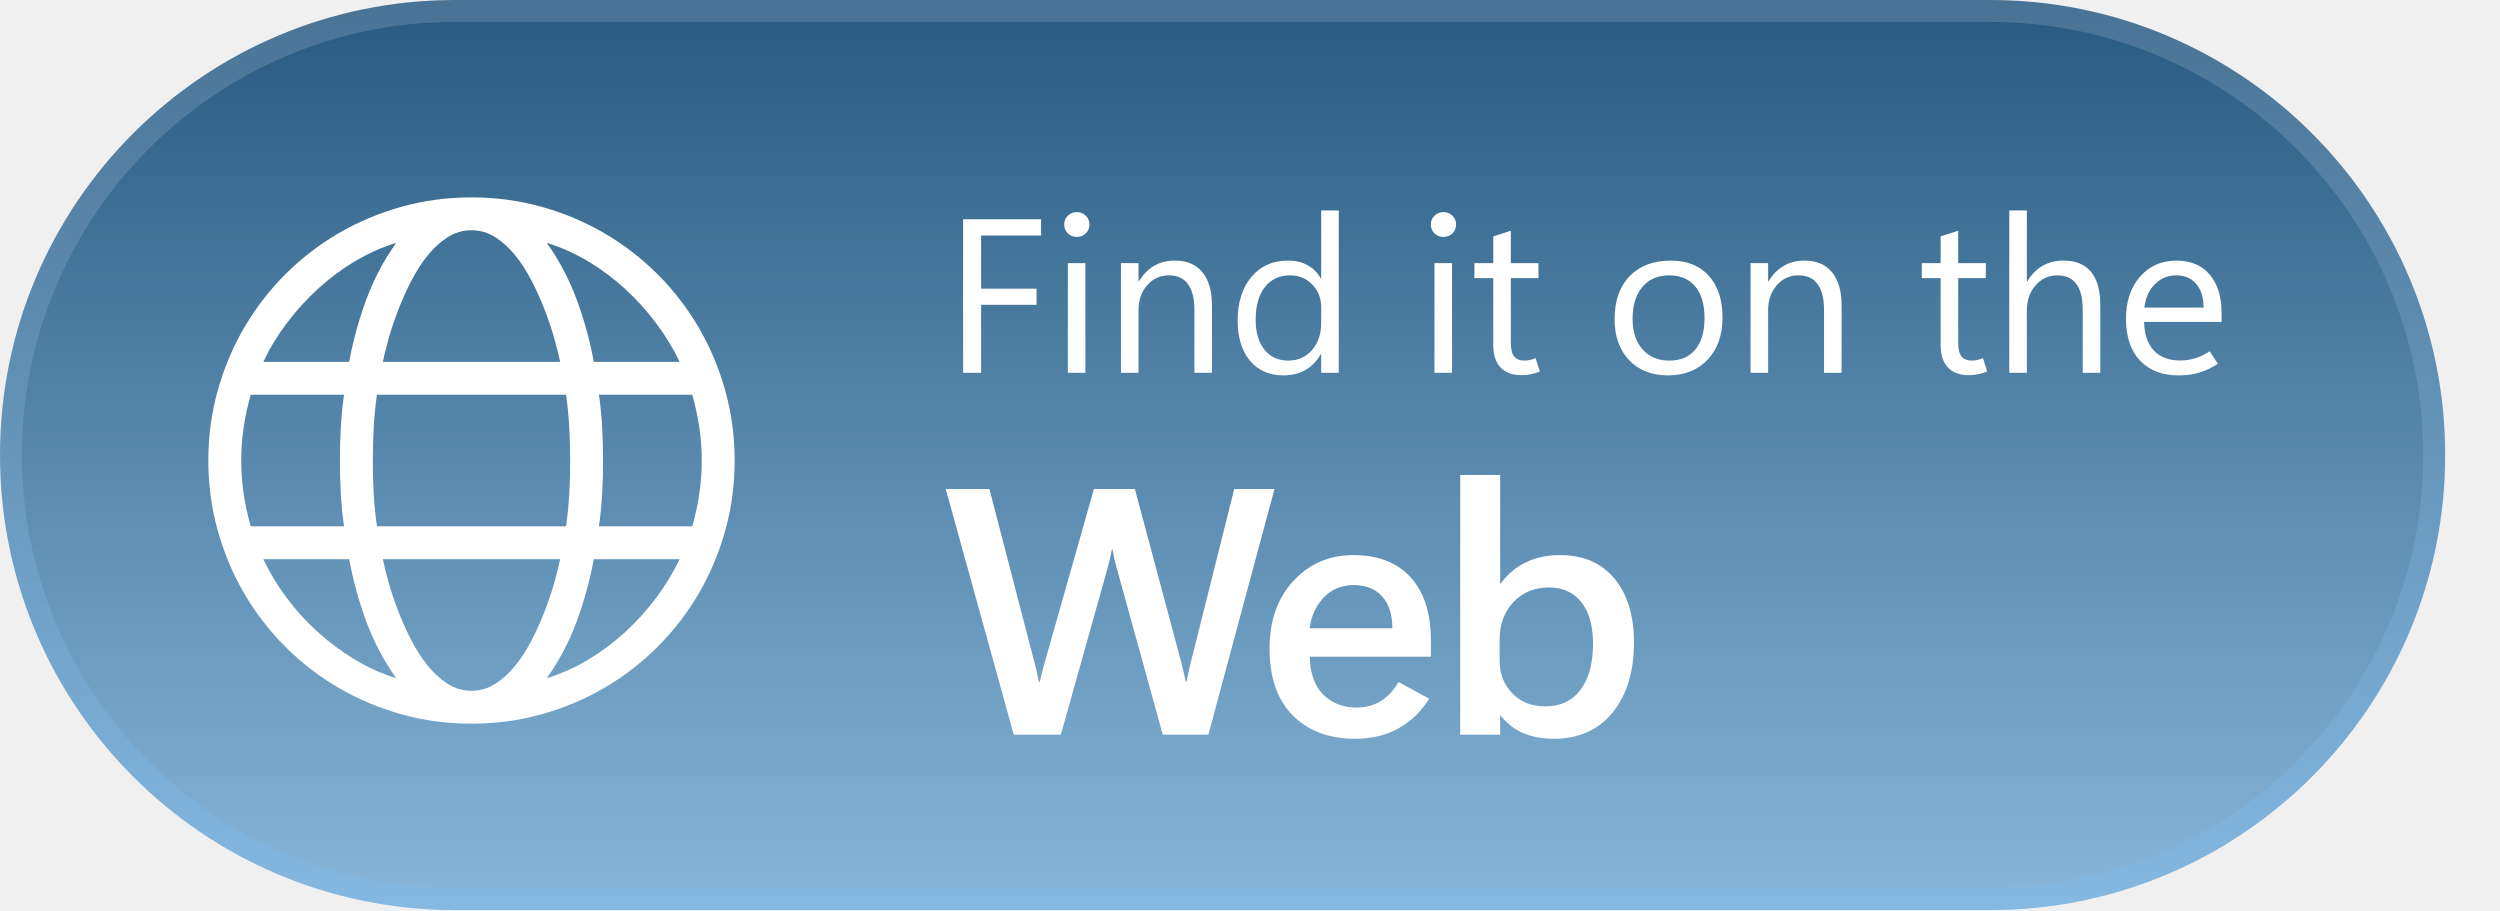
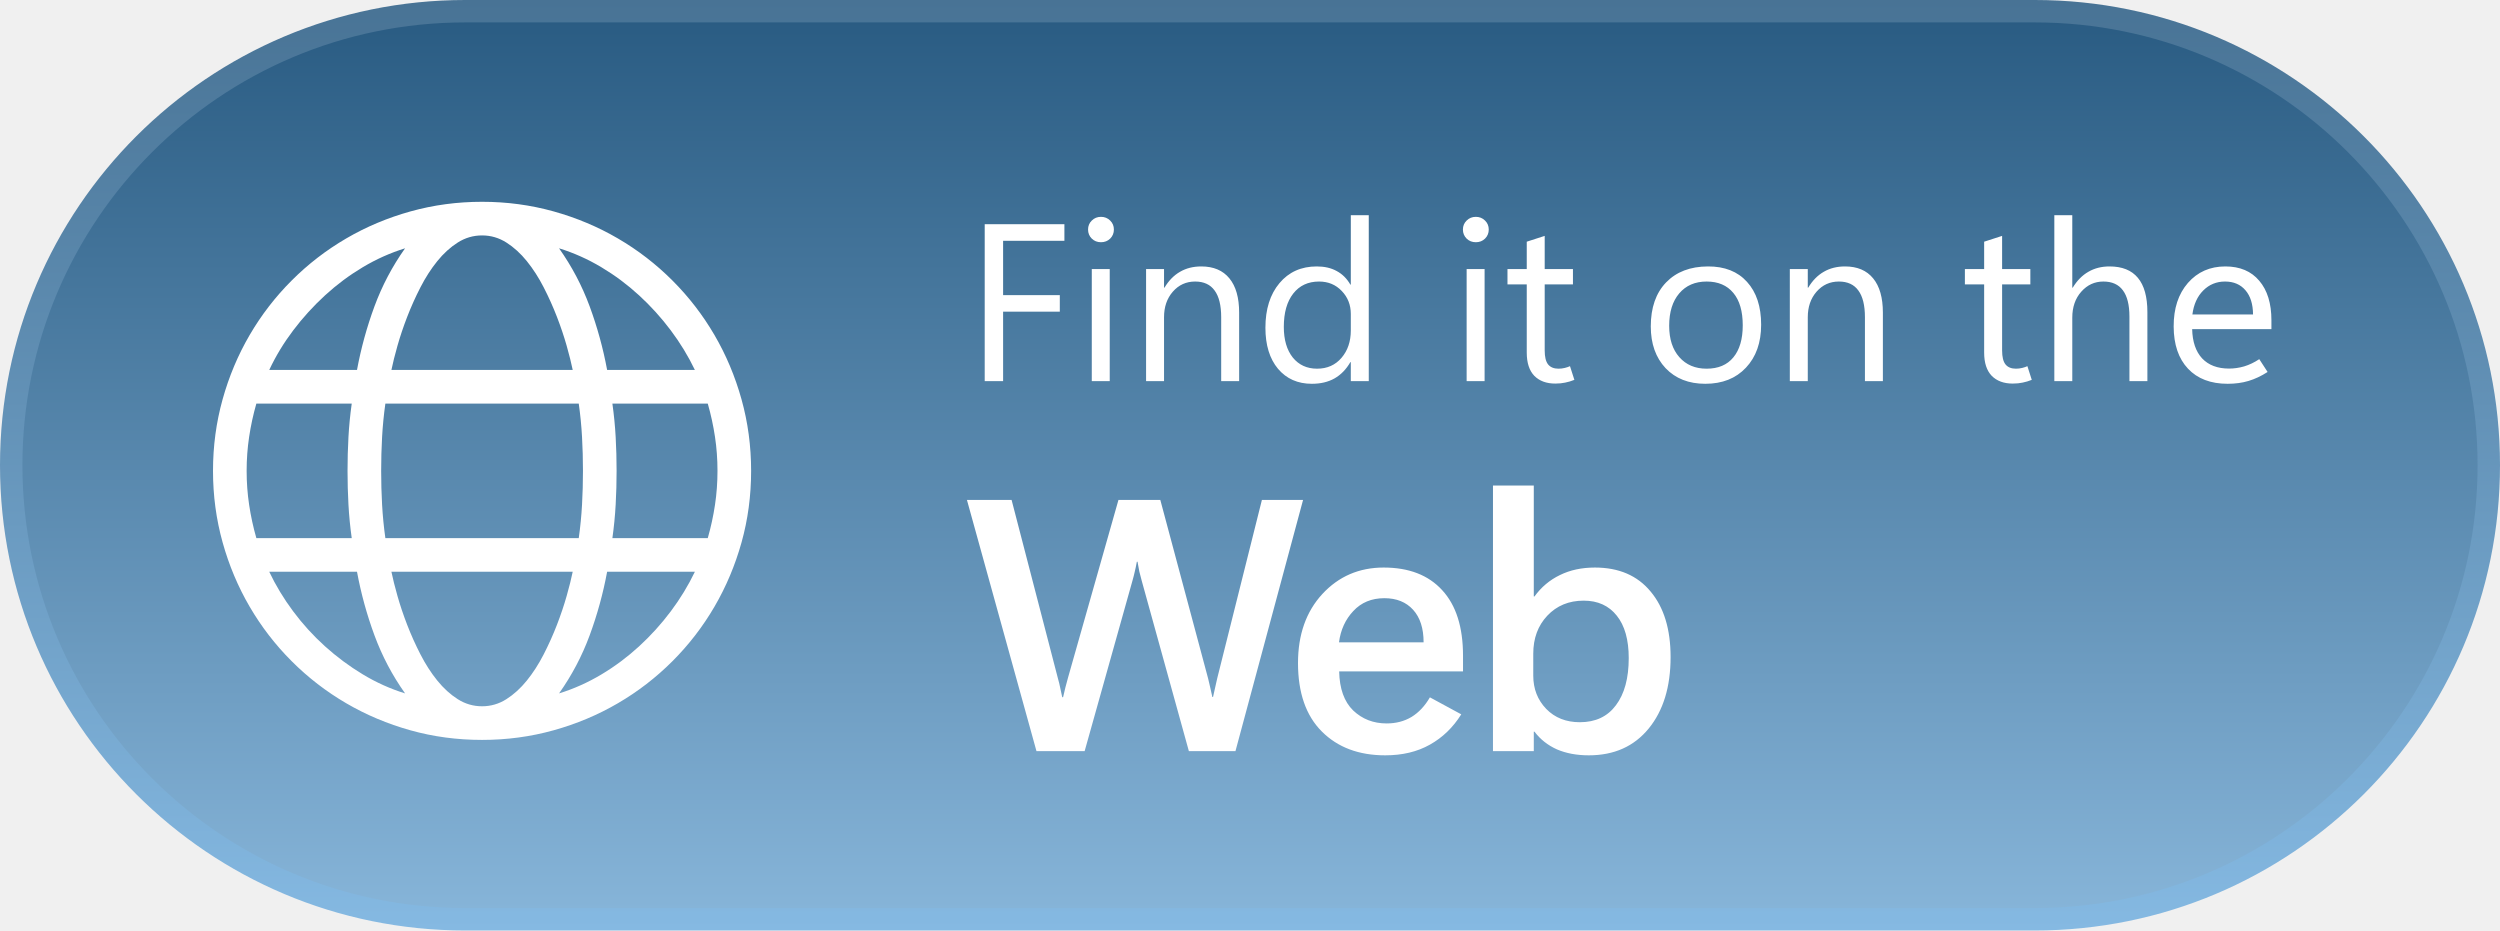
- <svg xmlns="http://www.w3.org/2000/svg" width="228" height="83" viewBox="0 0 228 83" fill="none">
+ <svg xmlns="http://www.w3.org/2000/svg" width="223" height="83" viewBox="0 0 223 83" fill="none">
  <rect x="1" y="1" width="221" height="81" rx="40.5" fill="url(#paint0_linear_1772_2160)" stroke="url(#paint1_linear_1772_2160)" stroke-width="2" />
  <path d="M94.945 21.48H89.477V26.324H94.535V27.799H89.477V34H87.836V19.996H94.945V21.48ZM98.207 21.607C97.882 21.607 97.608 21.5 97.387 21.285C97.165 21.064 97.055 20.794 97.055 20.475C97.055 20.156 97.165 19.889 97.387 19.674C97.608 19.453 97.882 19.342 98.207 19.342C98.533 19.342 98.806 19.453 99.027 19.674C99.249 19.889 99.359 20.156 99.359 20.475C99.359 20.794 99.249 21.064 99.027 21.285C98.806 21.5 98.533 21.607 98.207 21.607ZM98.988 34H97.387V24H98.988V34ZM110.531 34H108.93V28.297C108.93 27.236 108.734 26.441 108.344 25.914C107.96 25.38 107.38 25.113 106.605 25.113C105.805 25.113 105.141 25.416 104.613 26.021C104.092 26.62 103.832 27.379 103.832 28.297V34H102.23V24H103.832V25.66H103.871C104.249 25.029 104.711 24.557 105.258 24.244C105.805 23.925 106.436 23.766 107.152 23.766C108.246 23.766 109.083 24.12 109.662 24.83C110.242 25.533 110.531 26.552 110.531 27.887V34ZM120.453 32.301C120.082 32.945 119.61 33.43 119.037 33.756C118.471 34.075 117.797 34.234 117.016 34.234C115.759 34.234 114.753 33.788 113.998 32.897C113.249 31.998 112.875 30.777 112.875 29.234C112.875 27.581 113.292 26.256 114.125 25.26C114.958 24.264 116.068 23.766 117.455 23.766C118.145 23.766 118.738 23.902 119.232 24.176C119.734 24.443 120.141 24.846 120.453 25.387H120.492V19.195H122.094V34H120.492V32.301H120.453ZM114.516 29.156C114.516 30.309 114.783 31.22 115.316 31.891C115.857 32.555 116.579 32.887 117.484 32.887C118.383 32.887 119.109 32.565 119.662 31.92C120.215 31.275 120.492 30.462 120.492 29.479V28.004C120.492 27.197 120.222 26.513 119.682 25.953C119.148 25.393 118.474 25.113 117.66 25.113C116.684 25.113 115.915 25.471 115.355 26.188C114.796 26.904 114.516 27.893 114.516 29.156ZM131.645 21.607C131.319 21.607 131.046 21.5 130.824 21.285C130.603 21.064 130.492 20.794 130.492 20.475C130.492 20.156 130.603 19.889 130.824 19.674C131.046 19.453 131.319 19.342 131.645 19.342C131.97 19.342 132.243 19.453 132.465 19.674C132.686 19.889 132.797 20.156 132.797 20.475C132.797 20.794 132.686 21.064 132.465 21.285C132.243 21.5 131.97 21.607 131.645 21.607ZM132.426 34H130.824V24H132.426V34ZM140.434 33.883C140.16 33.993 139.89 34.075 139.623 34.127C139.363 34.185 139.066 34.215 138.734 34.215C137.94 34.215 137.315 33.984 136.859 33.522C136.41 33.053 136.186 32.363 136.186 31.451V25.367H134.467V24H136.186V21.559L137.787 21.041V24H140.307V25.367H137.787V31.266C137.787 31.838 137.888 32.252 138.09 32.506C138.298 32.76 138.607 32.887 139.018 32.887C139.213 32.887 139.402 32.864 139.584 32.818C139.766 32.773 139.919 32.721 140.043 32.662L140.434 33.883ZM152.113 34.234C150.635 34.234 149.454 33.769 148.568 32.838C147.689 31.9 147.25 30.66 147.25 29.117C147.25 27.444 147.706 26.135 148.617 25.191C149.529 24.247 150.772 23.772 152.348 23.766C153.839 23.759 155.001 24.218 155.834 25.143C156.674 26.067 157.094 27.34 157.094 28.961C157.094 30.562 156.641 31.842 155.736 32.799C154.838 33.756 153.63 34.234 152.113 34.234ZM152.23 32.887C153.266 32.887 154.06 32.551 154.613 31.881C155.173 31.204 155.453 30.25 155.453 29.02C155.453 27.763 155.173 26.799 154.613 26.129C154.053 25.452 153.259 25.113 152.23 25.113C151.202 25.113 150.388 25.465 149.789 26.168C149.19 26.871 148.891 27.835 148.891 29.059C148.891 30.244 149.193 31.178 149.799 31.861C150.404 32.545 151.215 32.887 152.23 32.887ZM167.953 34H166.352V28.297C166.352 27.236 166.156 26.441 165.766 25.914C165.382 25.38 164.802 25.113 164.027 25.113C163.227 25.113 162.562 25.416 162.035 26.021C161.514 26.62 161.254 27.379 161.254 28.297V34H159.652V24H161.254V25.66H161.293C161.671 25.029 162.133 24.557 162.68 24.244C163.227 23.925 163.858 23.766 164.574 23.766C165.668 23.766 166.505 24.12 167.084 24.83C167.663 25.533 167.953 26.552 167.953 27.887V34ZM181.234 33.883C180.961 33.993 180.691 34.075 180.424 34.127C180.163 34.185 179.867 34.215 179.535 34.215C178.741 34.215 178.116 33.984 177.66 33.522C177.211 33.053 176.986 32.363 176.986 31.451V25.367H175.268V24H176.986V21.559L178.588 21.041V24H181.107V25.367H178.588V31.266C178.588 31.838 178.689 32.252 178.891 32.506C179.099 32.76 179.408 32.887 179.818 32.887C180.014 32.887 180.202 32.864 180.385 32.818C180.567 32.773 180.72 32.721 180.844 32.662L181.234 33.883ZM191.547 34H189.945V28.238C189.945 27.197 189.75 26.415 189.359 25.895C188.975 25.374 188.396 25.113 187.621 25.113C186.84 25.113 186.182 25.416 185.648 26.021C185.115 26.62 184.848 27.392 184.848 28.336V34H183.246V19.195H184.848V25.66H184.887C185.271 25.029 185.736 24.557 186.283 24.244C186.83 23.925 187.458 23.766 188.168 23.766C189.294 23.766 190.137 24.104 190.697 24.781C191.264 25.458 191.547 26.477 191.547 27.838V34ZM202.611 29.361H195.541C195.567 30.488 195.863 31.357 196.43 31.969C197.003 32.574 197.803 32.877 198.832 32.877C199.281 32.877 199.73 32.812 200.18 32.682C200.635 32.545 201.085 32.33 201.527 32.037L202.27 33.18C201.703 33.544 201.137 33.811 200.57 33.98C200.004 34.15 199.382 34.234 198.705 34.234C197.195 34.234 196.016 33.785 195.17 32.887C194.324 31.988 193.897 30.735 193.891 29.127C193.884 27.519 194.307 26.223 195.16 25.24C196.02 24.257 197.133 23.766 198.5 23.766C199.802 23.766 200.811 24.192 201.527 25.045C202.25 25.891 202.611 27.066 202.611 28.57V29.361ZM200.971 28.053C200.964 27.128 200.74 26.409 200.297 25.895C199.854 25.374 199.245 25.113 198.471 25.113C197.709 25.113 197.061 25.38 196.527 25.914C196 26.441 195.678 27.154 195.561 28.053H200.971Z" fill="white" />
  <path d="M116.234 44.594L110.203 67H106.047L101.844 51.812C101.76 51.49 101.688 51.208 101.625 50.969C101.573 50.729 101.521 50.443 101.469 50.109H101.406C101.344 50.453 101.281 50.75 101.219 51C101.167 51.24 101.099 51.505 101.016 51.797L96.75 67H92.453L86.25 44.594H90.234L94.359 60.484C94.453 60.818 94.521 61.094 94.562 61.312C94.615 61.521 94.677 61.812 94.75 62.188H94.828C94.912 61.812 94.979 61.526 95.031 61.328C95.083 61.13 95.162 60.839 95.266 60.453L99.766 44.594H103.5L107.766 60.531C107.849 60.854 107.911 61.12 107.953 61.328C108.005 61.526 108.068 61.807 108.141 62.172H108.203C108.286 61.797 108.349 61.516 108.391 61.328C108.432 61.13 108.495 60.854 108.578 60.5L112.562 44.594H116.234ZM130.501 59.891H119.454C119.485 61.432 119.902 62.594 120.704 63.375C121.516 64.146 122.511 64.531 123.688 64.531C124.521 64.531 125.261 64.338 125.907 63.953C126.553 63.557 127.1 62.974 127.548 62.203L130.344 63.719C129.615 64.885 128.683 65.787 127.548 66.422C126.423 67.057 125.094 67.375 123.563 67.375C121.209 67.375 119.324 66.667 117.907 65.25C116.49 63.833 115.782 61.797 115.782 59.141C115.782 56.609 116.506 54.557 117.954 52.984C119.412 51.411 121.235 50.625 123.423 50.625C125.673 50.625 127.412 51.297 128.641 52.641C129.881 53.984 130.501 55.932 130.501 58.484V59.891ZM126.985 57.297C126.985 56.047 126.673 55.078 126.048 54.391C125.423 53.703 124.568 53.359 123.485 53.359C122.35 53.359 121.428 53.74 120.719 54.5C120.011 55.25 119.584 56.182 119.438 57.297H126.985ZM136.876 65.266H136.814V67H133.173V43.312H136.814V53.203H136.876C137.48 52.37 138.236 51.734 139.142 51.297C140.048 50.849 141.09 50.625 142.267 50.625C144.402 50.625 146.059 51.339 147.236 52.766C148.423 54.182 149.017 56.13 149.017 58.609C149.017 61.266 148.366 63.391 147.064 64.984C145.762 66.578 143.98 67.375 141.72 67.375C140.647 67.375 139.699 67.198 138.876 66.844C138.064 66.479 137.397 65.953 136.876 65.266ZM136.767 58.312V60.266C136.767 61.443 137.152 62.432 137.923 63.234C138.694 64.026 139.694 64.422 140.923 64.422C142.319 64.422 143.392 63.917 144.142 62.906C144.902 61.896 145.283 60.495 145.283 58.703C145.283 57.068 144.928 55.807 144.22 54.922C143.512 54.026 142.527 53.578 141.267 53.578C139.944 53.578 138.861 54.026 138.017 54.922C137.184 55.807 136.767 56.938 136.767 58.312Z" fill="white" />
  <g clip-path="url(#clip0_1772_2160)">
    <path d="M67 42C67 44.219 66.715 46.348 66.144 48.387C65.574 50.426 64.769 52.336 63.73 54.117C62.691 55.898 61.441 57.52 59.98 58.98C58.52 60.441 56.898 61.691 55.117 62.73C53.336 63.77 51.422 64.574 49.375 65.144C47.328 65.715 45.203 66 43 66C40.781 66 38.652 65.715 36.613 65.144C34.574 64.574 32.664 63.77 30.883 62.73C29.102 61.691 27.48 60.441 26.02 58.98C24.559 57.52 23.309 55.898 22.27 54.117C21.23 52.336 20.426 50.422 19.855 48.375C19.285 46.328 19 44.203 19 42C19 39.797 19.285 37.672 19.855 35.625C20.426 33.578 21.23 31.664 22.27 29.883C23.309 28.102 24.559 26.48 26.02 25.02C27.48 23.559 29.102 22.309 30.883 21.27C32.664 20.23 34.578 19.426 36.625 18.855C38.672 18.285 40.797 18 43 18C45.203 18 47.328 18.285 49.375 18.855C51.422 19.426 53.336 20.23 55.117 21.27C56.898 22.309 58.52 23.559 59.98 25.02C61.441 26.48 62.691 28.102 63.73 29.883C64.769 31.664 65.574 33.578 66.144 35.625C66.715 37.672 67 39.797 67 42ZM34.914 33H51.086C50.961 32.391 50.781 31.672 50.547 30.844C50.312 30.016 50.023 29.156 49.68 28.266C49.336 27.375 48.941 26.496 48.496 25.629C48.051 24.762 47.551 23.984 46.996 23.297C46.441 22.609 45.832 22.055 45.168 21.633C44.504 21.211 43.781 21 43 21C42.219 21 41.496 21.211 40.832 21.633C40.168 22.055 39.559 22.609 39.004 23.297C38.449 23.984 37.949 24.762 37.504 25.629C37.059 26.496 36.664 27.375 36.32 28.266C35.977 29.156 35.688 30.016 35.453 30.844C35.219 31.672 35.039 32.391 34.914 33ZM24.016 33H31.844C32.203 31.062 32.723 29.172 33.402 27.328C34.082 25.484 34.992 23.758 36.133 22.148C34.82 22.555 33.562 23.117 32.359 23.836C31.156 24.555 30.035 25.391 28.996 26.344C27.957 27.297 27.012 28.336 26.16 29.461C25.309 30.586 24.594 31.766 24.016 33ZM49.867 22.148C51.008 23.758 51.918 25.484 52.598 27.328C53.277 29.172 53.797 31.062 54.156 33H61.984C61.391 31.766 60.672 30.586 59.828 29.461C58.984 28.336 58.043 27.297 57.004 26.344C55.965 25.391 54.844 24.555 53.641 23.836C52.438 23.117 51.18 22.555 49.867 22.148ZM31.375 48C31.234 47 31.137 46.004 31.082 45.012C31.027 44.02 31 43.016 31 42C31 40.984 31.027 39.98 31.082 38.988C31.137 37.996 31.234 37 31.375 36H22.867C22.586 36.984 22.371 37.973 22.223 38.965C22.074 39.957 22 40.969 22 42C22 43.031 22.074 44.043 22.223 45.035C22.371 46.027 22.586 47.016 22.867 48H31.375ZM51.625 48C51.766 47 51.863 46.004 51.918 45.012C51.973 44.02 52 43.016 52 42C52 40.984 51.973 39.98 51.918 38.988C51.863 37.996 51.766 37 51.625 36H34.375C34.234 37 34.137 37.996 34.082 38.988C34.027 39.98 34 40.984 34 42C34 43.016 34.027 44.02 34.082 45.012C34.137 46.004 34.234 47 34.375 48H51.625ZM63.133 36H54.625C54.766 37 54.863 37.996 54.918 38.988C54.973 39.98 55 40.984 55 42C55 43.016 54.973 44.02 54.918 45.012C54.863 46.004 54.766 47 54.625 48H63.133C63.414 47.016 63.629 46.027 63.777 45.035C63.926 44.043 64 43.031 64 42C64 40.969 63.926 39.957 63.777 38.965C63.629 37.973 63.414 36.984 63.133 36ZM36.133 61.852C34.992 60.242 34.082 58.516 33.402 56.672C32.723 54.828 32.203 52.938 31.844 51H24.016C24.594 52.219 25.305 53.395 26.148 54.527C26.992 55.66 27.938 56.699 28.984 57.645C30.031 58.59 31.156 59.426 32.359 60.152C33.562 60.879 34.82 61.445 36.133 61.852ZM51.086 51H34.914C35.039 51.609 35.219 52.328 35.453 53.156C35.688 53.984 35.977 54.844 36.32 55.734C36.664 56.625 37.059 57.504 37.504 58.371C37.949 59.238 38.449 60.016 39.004 60.703C39.559 61.391 40.168 61.945 40.832 62.367C41.496 62.789 42.219 63 43 63C43.781 63 44.504 62.789 45.168 62.367C45.832 61.945 46.441 61.391 46.996 60.703C47.551 60.016 48.051 59.238 48.496 58.371C48.941 57.504 49.336 56.625 49.68 55.734C50.023 54.844 50.312 53.984 50.547 53.156C50.781 52.328 50.961 51.609 51.086 51ZM61.984 51H54.156C53.797 52.938 53.277 54.828 52.598 56.672C51.918 58.516 51.008 60.242 49.867 61.852C51.18 61.445 52.438 60.883 53.641 60.164C54.844 59.445 55.965 58.609 57.004 57.656C58.043 56.703 58.984 55.664 59.828 54.539C60.672 53.414 61.391 52.234 61.984 51Z" fill="white" />
  </g>
  <defs>
    <linearGradient id="paint0_linear_1772_2160" x1="111.5" y1="0" x2="111.5" y2="83" gradientUnits="userSpaceOnUse">
      <stop stop-color="#285A81" />
      <stop offset="1" stop-color="#88B6DA" />
    </linearGradient>
    <linearGradient id="paint1_linear_1772_2160" x1="111.5" y1="0" x2="111.5" y2="83" gradientUnits="userSpaceOnUse">
      <stop stop-color="#487395" />
      <stop offset="1" stop-color="#85B9E2" />
    </linearGradient>
    <clipPath id="clip0_1772_2160">
      <rect width="48" height="48" fill="white" transform="translate(19 18)" />
    </clipPath>
  </defs>
</svg>
